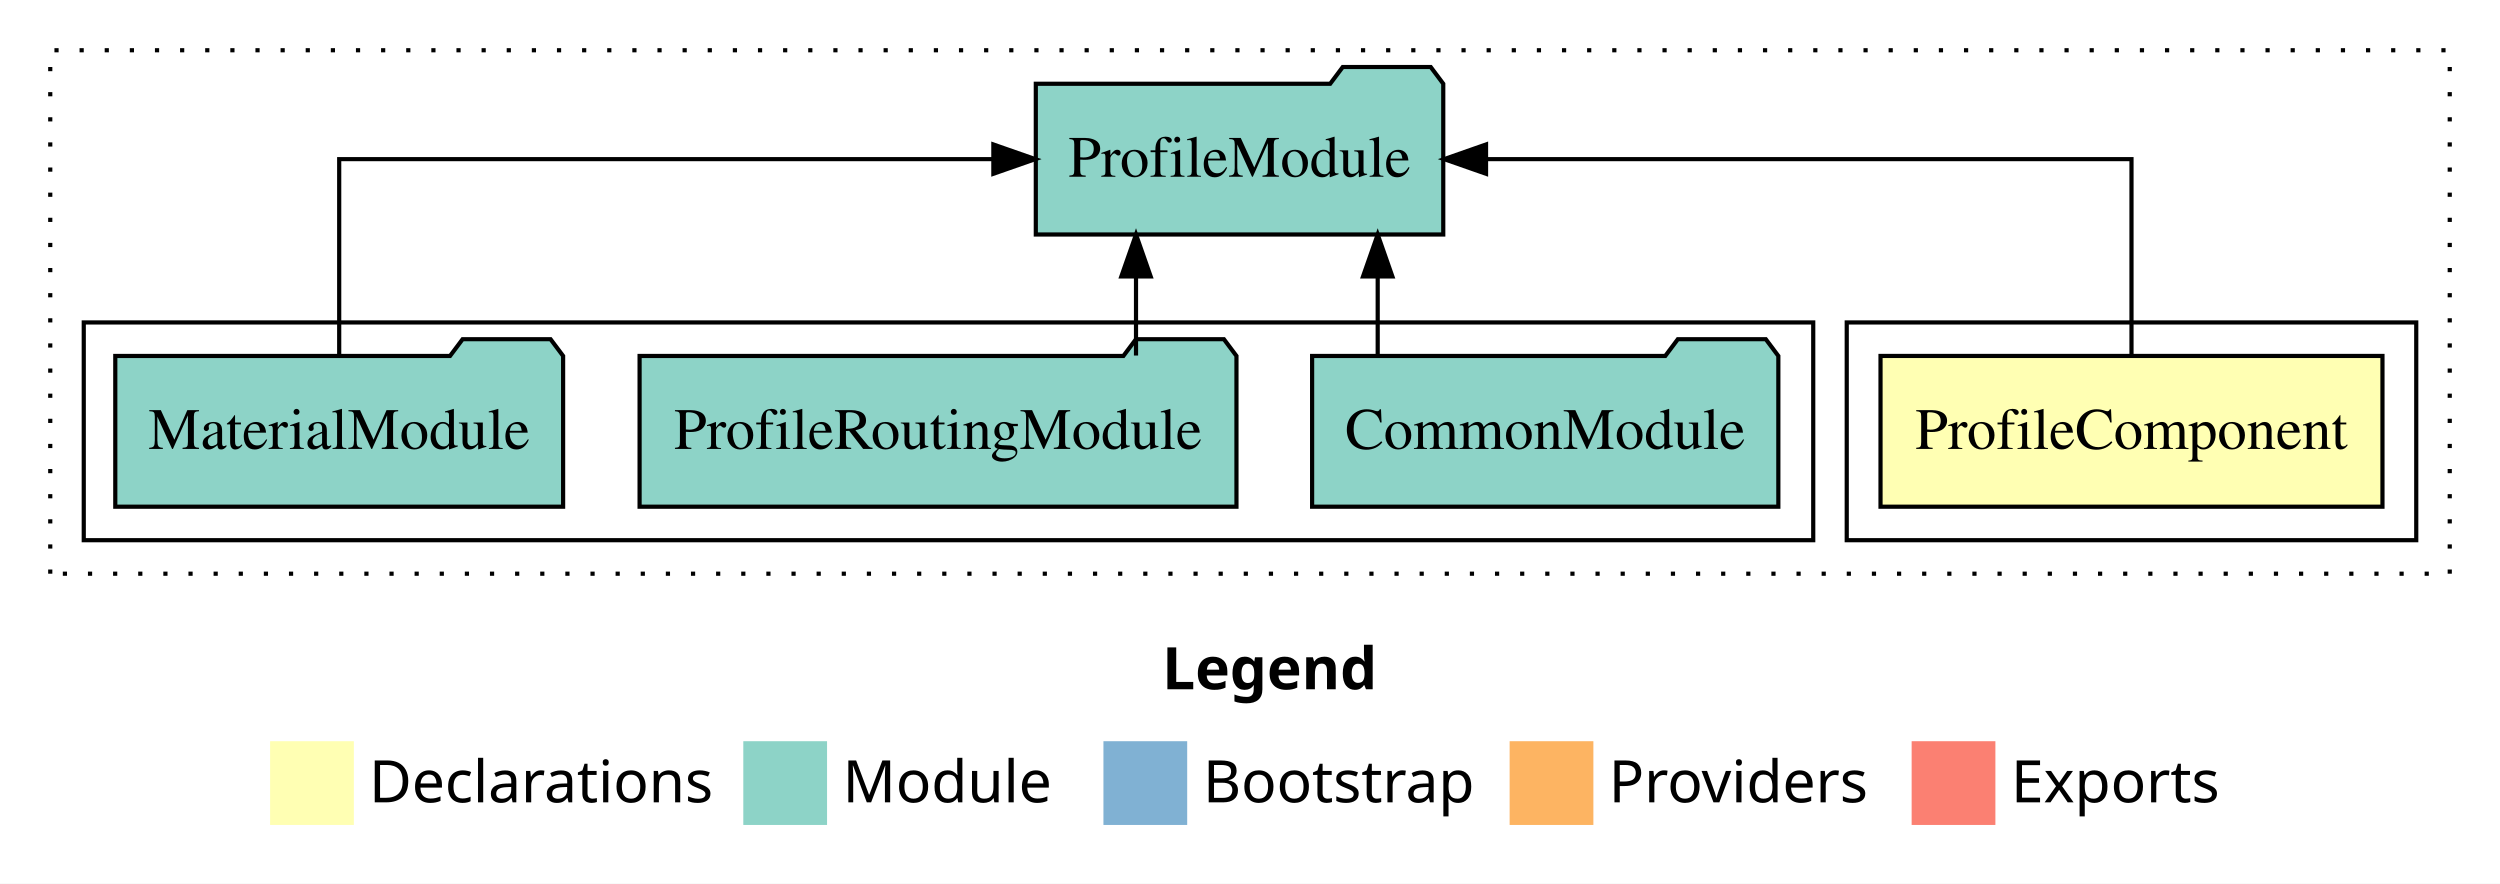
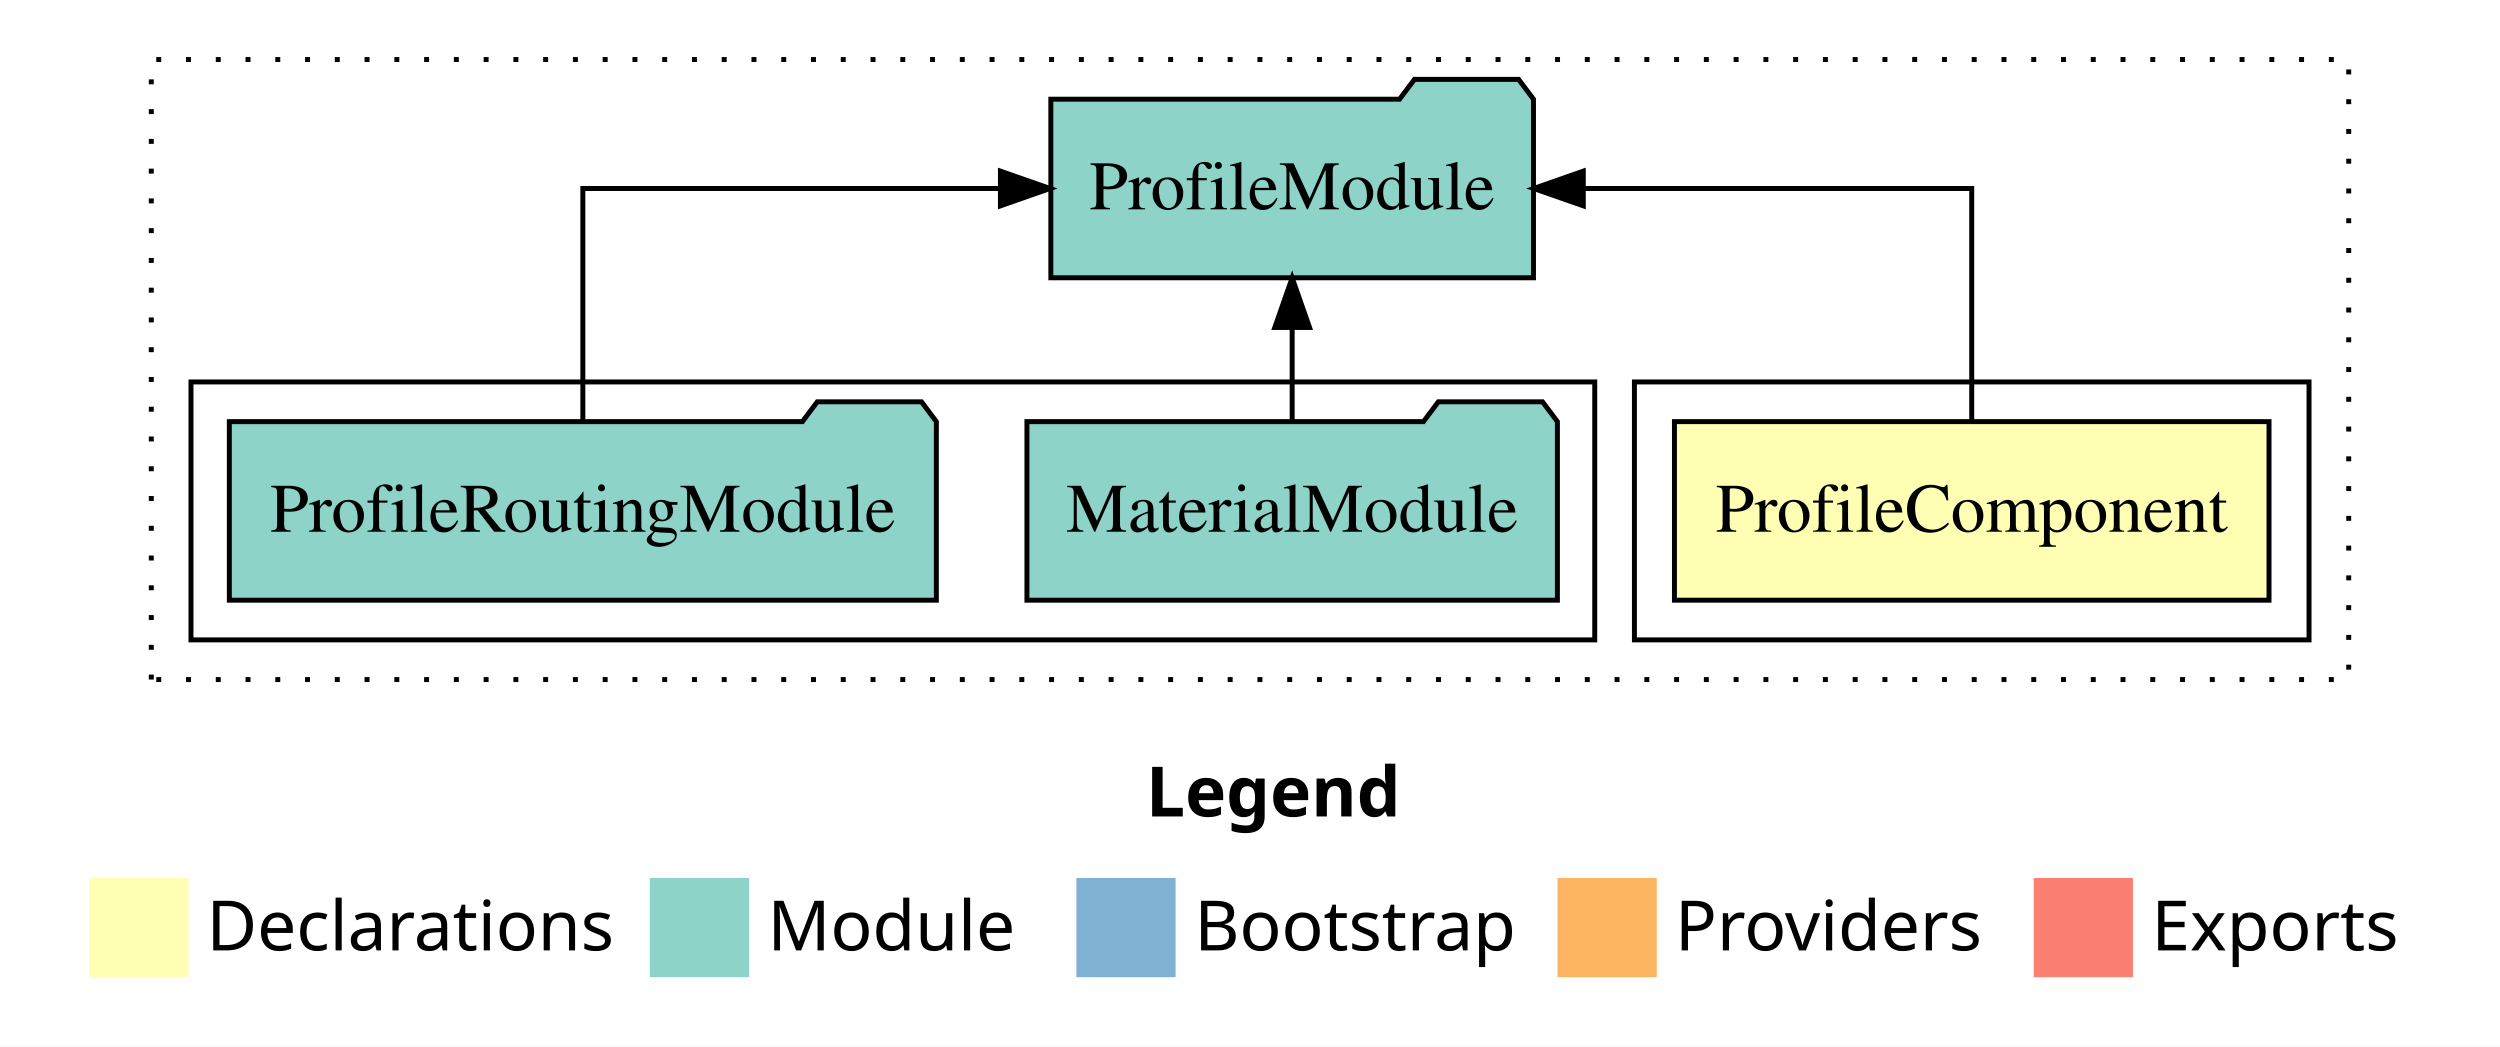
- <svg xmlns="http://www.w3.org/2000/svg" width="597pt" height="211pt" viewBox="0.00 0.00 597.00 211.00">
+ <svg xmlns="http://www.w3.org/2000/svg" width="504pt" height="211pt" viewBox="0.00 0.00 504.00 211.00">
  <g id="graph0" class="graph" transform="scale(1 1) rotate(0) translate(4 207)">
-     <polygon fill="#ffffff" stroke="transparent" points="-4,4 -4,-207 593,-207 593,4 -4,4" />
-     <text text-anchor="start" x="273.509" y="-42.4" font-family="sans-serif" font-weight="bold" font-size="14.00" fill="#000000">Legend</text>
-     <polygon fill="#ffffb3" stroke="transparent" points="60.5,-10 60.5,-30 80.5,-30 80.5,-10 60.5,-10" />
-     <text text-anchor="start" x="84.129" y="-15.4" font-family="sans-serif" font-size="14.00" fill="#000000">  Declarations</text>
-     <polygon fill="#8dd3c7" stroke="transparent" points="173.5,-10 173.5,-30 193.5,-30 193.5,-10 173.5,-10" />
-     <text text-anchor="start" x="197.225" y="-15.4" font-family="sans-serif" font-size="14.00" fill="#000000">  Module</text>
-     <polygon fill="#80b1d3" stroke="transparent" points="259.5,-10 259.5,-30 279.5,-30 279.5,-10 259.5,-10" />
-     <text text-anchor="start" x="283.281" y="-15.4" font-family="sans-serif" font-size="14.00" fill="#000000">  Bootstrap</text>
-     <polygon fill="#fdb462" stroke="transparent" points="356.5,-10 356.5,-30 376.5,-30 376.5,-10 356.5,-10" />
-     <text text-anchor="start" x="380.173" y="-15.4" font-family="sans-serif" font-size="14.00" fill="#000000">  Providers</text>
-     <polygon fill="#fb8072" stroke="transparent" points="452.5,-10 452.5,-30 472.5,-30 472.5,-10 452.5,-10" />
-     <text text-anchor="start" x="476.226" y="-15.4" font-family="sans-serif" font-size="14.00" fill="#000000">  Exports</text>
+     <polygon fill="#ffffff" stroke="transparent" points="-4,4 -4,-207 500,-207 500,4 -4,4" />
+     <text text-anchor="start" x="227.009" y="-42.4" font-family="sans-serif" font-weight="bold" font-size="14.00" fill="#000000">Legend</text>
+     <polygon fill="#ffffb3" stroke="transparent" points="14,-10 14,-30 34,-30 34,-10 14,-10" />
+     <text text-anchor="start" x="37.629" y="-15.4" font-family="sans-serif" font-size="14.00" fill="#000000">  Declarations</text>
+     <polygon fill="#8dd3c7" stroke="transparent" points="127,-10 127,-30 147,-30 147,-10 127,-10" />
+     <text text-anchor="start" x="150.725" y="-15.4" font-family="sans-serif" font-size="14.00" fill="#000000">  Module</text>
+     <polygon fill="#80b1d3" stroke="transparent" points="213,-10 213,-30 233,-30 233,-10 213,-10" />
+     <text text-anchor="start" x="236.781" y="-15.4" font-family="sans-serif" font-size="14.00" fill="#000000">  Bootstrap</text>
+     <polygon fill="#fdb462" stroke="transparent" points="310,-10 310,-30 330,-30 330,-10 310,-10" />
+     <text text-anchor="start" x="333.673" y="-15.4" font-family="sans-serif" font-size="14.00" fill="#000000">  Providers</text>
+     <polygon fill="#fb8072" stroke="transparent" points="406,-10 406,-30 426,-30 426,-10 406,-10" />
+     <text text-anchor="start" x="429.726" y="-15.4" font-family="sans-serif" font-size="14.00" fill="#000000">  Exports</text>
    <g id="clust1" class="cluster">
-       <polygon fill="none" stroke="#000000" stroke-dasharray="1,5" points="8,-70 8,-195 581,-195 581,-70 8,-70" />
+       <polygon fill="none" stroke="#000000" stroke-dasharray="1,5" points="26.5,-70 26.5,-195 469.5,-195 469.5,-70 26.5,-70" />
    </g>
    <g id="clust2" class="cluster">
-       <polygon fill="none" stroke="#000000" points="437,-78 437,-130 573,-130 573,-78 437,-78" />
+       <polygon fill="none" stroke="#000000" points="325.5,-78 325.5,-130 461.5,-130 461.5,-78 325.5,-78" />
    </g>
    <g id="clust4" class="cluster">
-       <polygon fill="none" stroke="#000000" points="16,-78 16,-130 429,-130 429,-78 16,-78" />
+       <polygon fill="none" stroke="#000000" points="34.5,-78 34.5,-130 317.5,-130 317.5,-78 34.5,-78" />
    </g>
    <g id="node1" class="node">
-       <polygon fill="#ffffb3" stroke="#000000" points="564.933,-122 445.067,-122 445.067,-86 564.933,-86 564.933,-122" />
-       <text text-anchor="middle" x="505" y="-99.8" font-family="Times,serif" font-size="14.00" fill="#000000">ProfileComponent</text>
+       <polygon fill="#ffffb3" stroke="#000000" points="453.433,-122 333.567,-122 333.567,-86 453.433,-86 453.433,-122" />
+       <text text-anchor="middle" x="393.5" y="-99.8" font-family="Times,serif" font-size="14.00" fill="#000000">ProfileComponent</text>
    </g>
    <g id="node2" class="node">
-       <polygon fill="#8dd3c7" stroke="#000000" points="340.65,-187 337.65,-191 316.65,-191 313.65,-187 243.35,-187 243.35,-151 340.65,-151 340.65,-187" />
-       <text text-anchor="middle" x="292" y="-164.8" font-family="Times,serif" font-size="14.00" fill="#000000">ProfileModule</text>
+       <polygon fill="#8dd3c7" stroke="#000000" points="305.15,-187 302.15,-191 281.15,-191 278.15,-187 207.85,-187 207.85,-151 305.15,-151 305.15,-187" />
+       <text text-anchor="middle" x="256.5" y="-164.8" font-family="Times,serif" font-size="14.00" fill="#000000">ProfileModule</text>
    </g>
    <g id="edge1" class="edge">
-       <path fill="none" stroke="#000000" d="M505,-122.106C505,-141.339 505,-169 505,-169 505,-169 350.866,-169 350.866,-169" />
-       <polygon fill="#000000" stroke="#000000" points="350.866,-165.5 340.866,-169 350.866,-172.5 350.866,-165.5" />
+       <path fill="none" stroke="#000000" d="M393.5,-122.106C393.5,-141.339 393.5,-169 393.5,-169 393.5,-169 315.187,-169 315.187,-169" />
+       <polygon fill="#000000" stroke="#000000" points="315.187,-165.5 305.187,-169 315.187,-172.5 315.187,-165.5" />
    </g>
    <g id="node3" class="node">
-       <polygon fill="#8dd3c7" stroke="#000000" points="420.668,-122 417.668,-126 396.668,-126 393.668,-122 309.332,-122 309.332,-86 420.668,-86 420.668,-122" />
-       <text text-anchor="middle" x="365" y="-99.8" font-family="Times,serif" font-size="14.00" fill="#000000">CommonModule</text>
+       <polygon fill="#8dd3c7" stroke="#000000" points="309.971,-122 306.971,-126 285.971,-126 282.971,-122 203.029,-122 203.029,-86 309.971,-86 309.971,-122" />
+       <text text-anchor="middle" x="256.5" y="-99.8" font-family="Times,serif" font-size="14.00" fill="#000000">MaterialModule</text>
    </g>
    <g id="edge2" class="edge">
-       <path fill="none" stroke="#000000" d="M324.995,-122.106C324.995,-122.106 324.995,-140.991 324.995,-140.991" />
-       <polygon fill="#000000" stroke="#000000" points="321.495,-140.991 324.995,-150.991 328.495,-140.991 321.495,-140.991" />
+       <path fill="none" stroke="#000000" d="M256.5,-122.106C256.5,-122.106 256.5,-140.991 256.5,-140.991" />
+       <polygon fill="#000000" stroke="#000000" points="253,-140.991 256.5,-150.991 260,-140.991 253,-140.991" />
    </g>
    <g id="node4" class="node">
-       <polygon fill="#8dd3c7" stroke="#000000" points="291.267,-122 288.267,-126 267.267,-126 264.267,-122 148.733,-122 148.733,-86 291.267,-86 291.267,-122" />
-       <text text-anchor="middle" x="220" y="-99.8" font-family="Times,serif" font-size="14.00" fill="#000000">ProfileRoutingModule</text>
+       <polygon fill="#8dd3c7" stroke="#000000" points="184.767,-122 181.767,-126 160.767,-126 157.767,-122 42.233,-122 42.233,-86 184.767,-86 184.767,-122" />
+       <text text-anchor="middle" x="113.5" y="-99.8" font-family="Times,serif" font-size="14.00" fill="#000000">ProfileRoutingModule</text>
    </g>
    <g id="edge3" class="edge">
-       <path fill="none" stroke="#000000" d="M267.279,-122.106C267.279,-122.106 267.279,-140.991 267.279,-140.991" />
-       <polygon fill="#000000" stroke="#000000" points="263.779,-140.991 267.279,-150.991 270.779,-140.991 263.779,-140.991" />
-     </g>
-     <g id="node5" class="node">
-       <polygon fill="#8dd3c7" stroke="#000000" points="130.471,-122 127.471,-126 106.471,-126 103.471,-122 23.529,-122 23.529,-86 130.471,-86 130.471,-122" />
-       <text text-anchor="middle" x="77" y="-99.8" font-family="Times,serif" font-size="14.00" fill="#000000">MaterialModule</text>
-     </g>
-     <g id="edge4" class="edge">
-       <path fill="none" stroke="#000000" d="M77,-122.106C77,-141.339 77,-169 77,-169 77,-169 233.213,-169 233.213,-169" />
-       <polygon fill="#000000" stroke="#000000" points="233.213,-172.5 243.213,-169 233.213,-165.5 233.213,-172.5" />
+       <path fill="none" stroke="#000000" d="M113.5,-122.106C113.5,-141.339 113.5,-169 113.5,-169 113.5,-169 197.688,-169 197.688,-169" />
+       <polygon fill="#000000" stroke="#000000" points="197.688,-172.5 207.688,-169 197.687,-165.5 197.688,-172.5" />
    </g>
  </g>
</svg>
